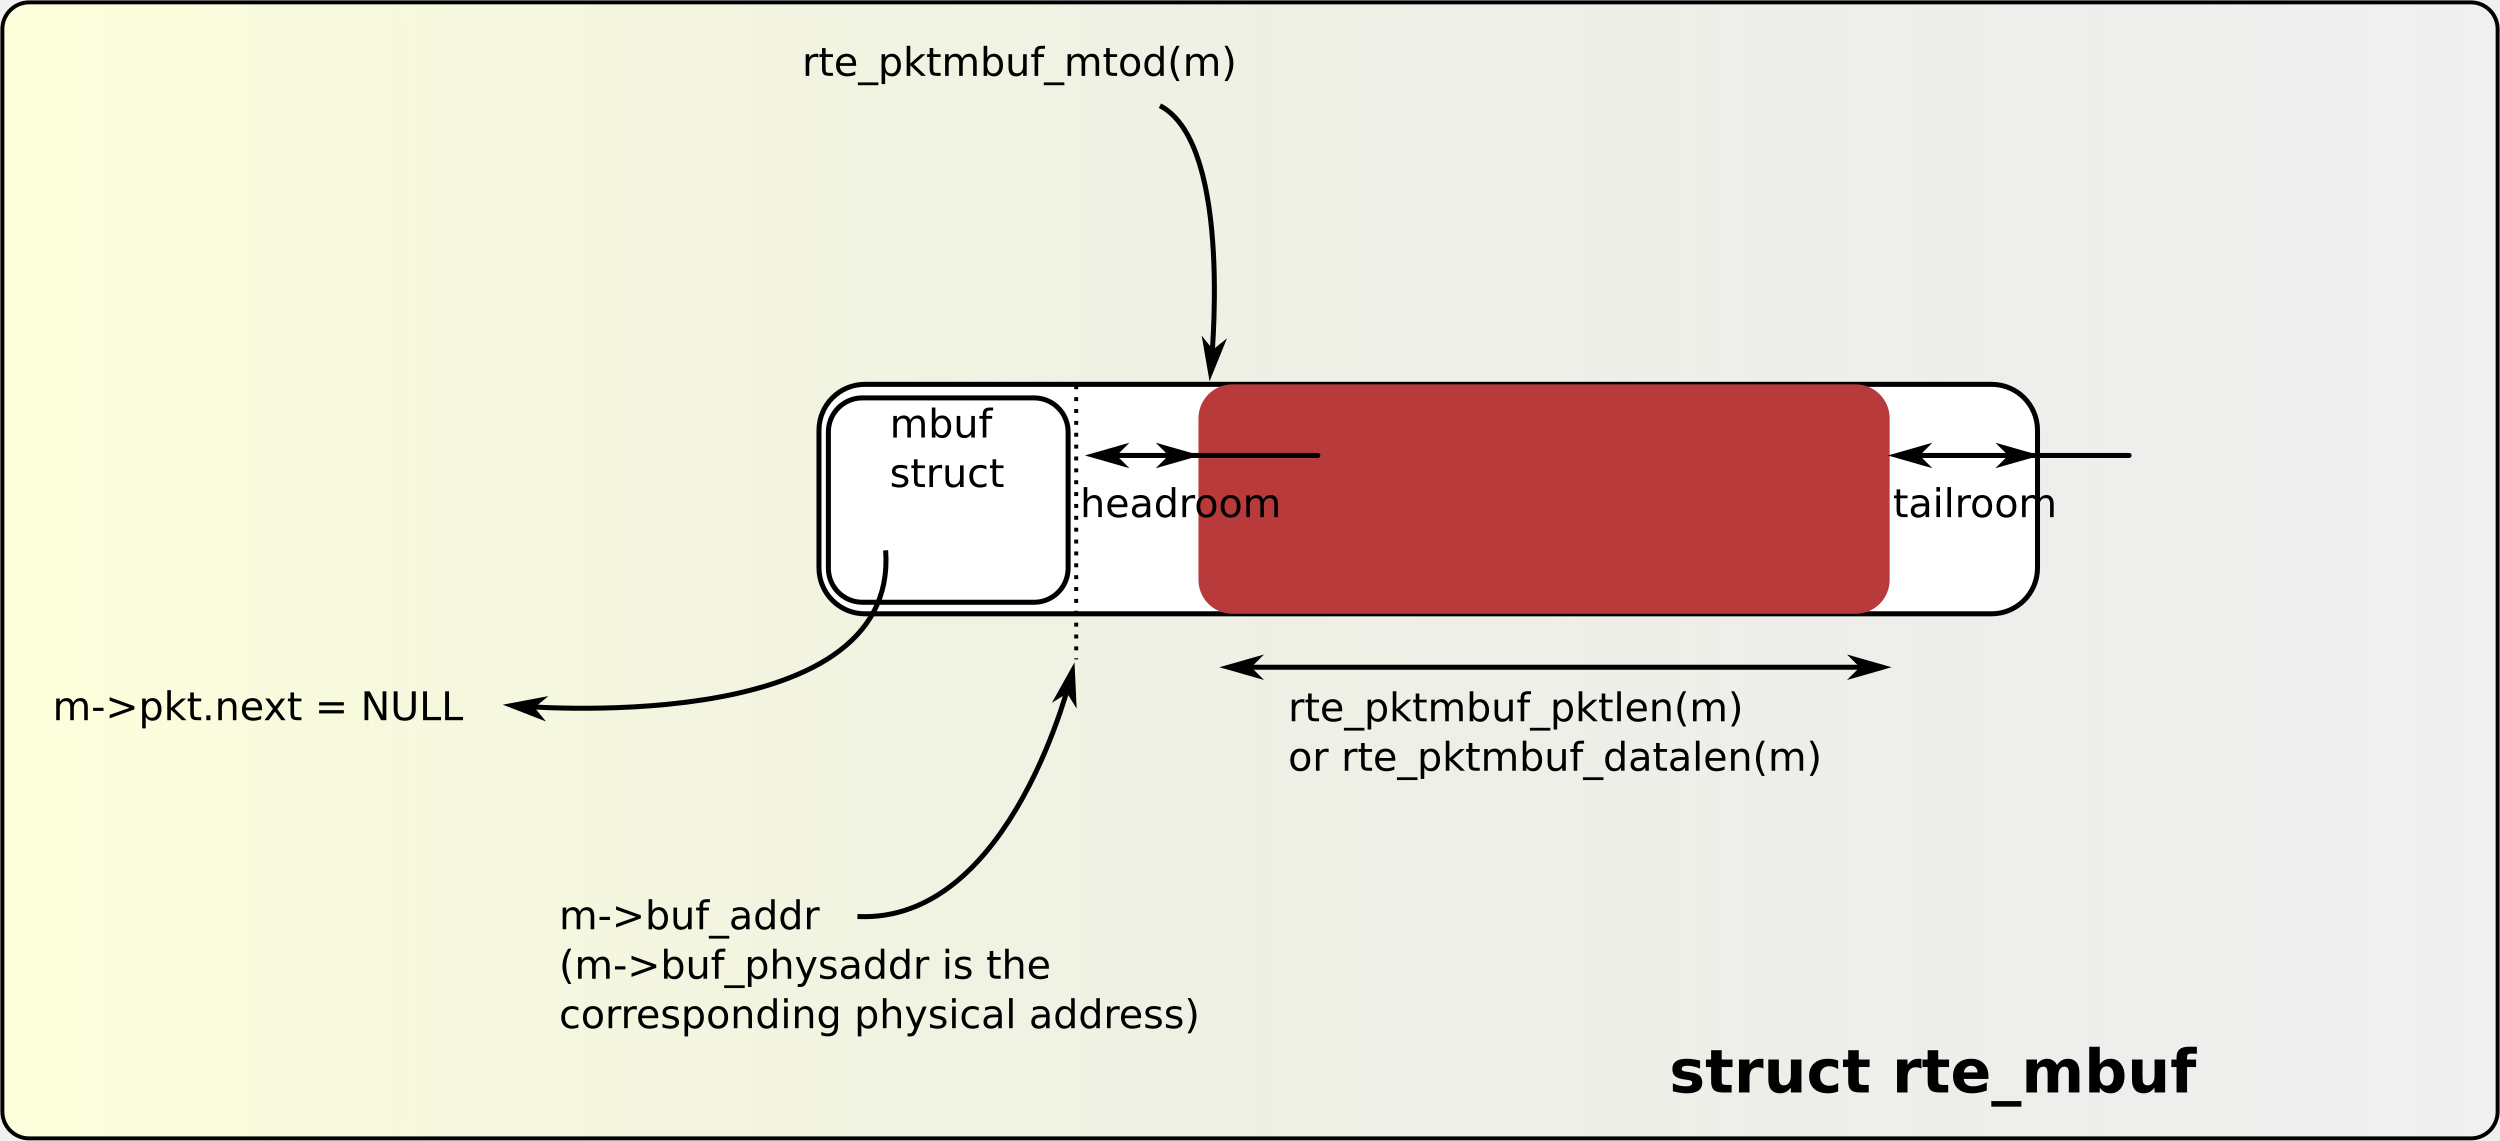
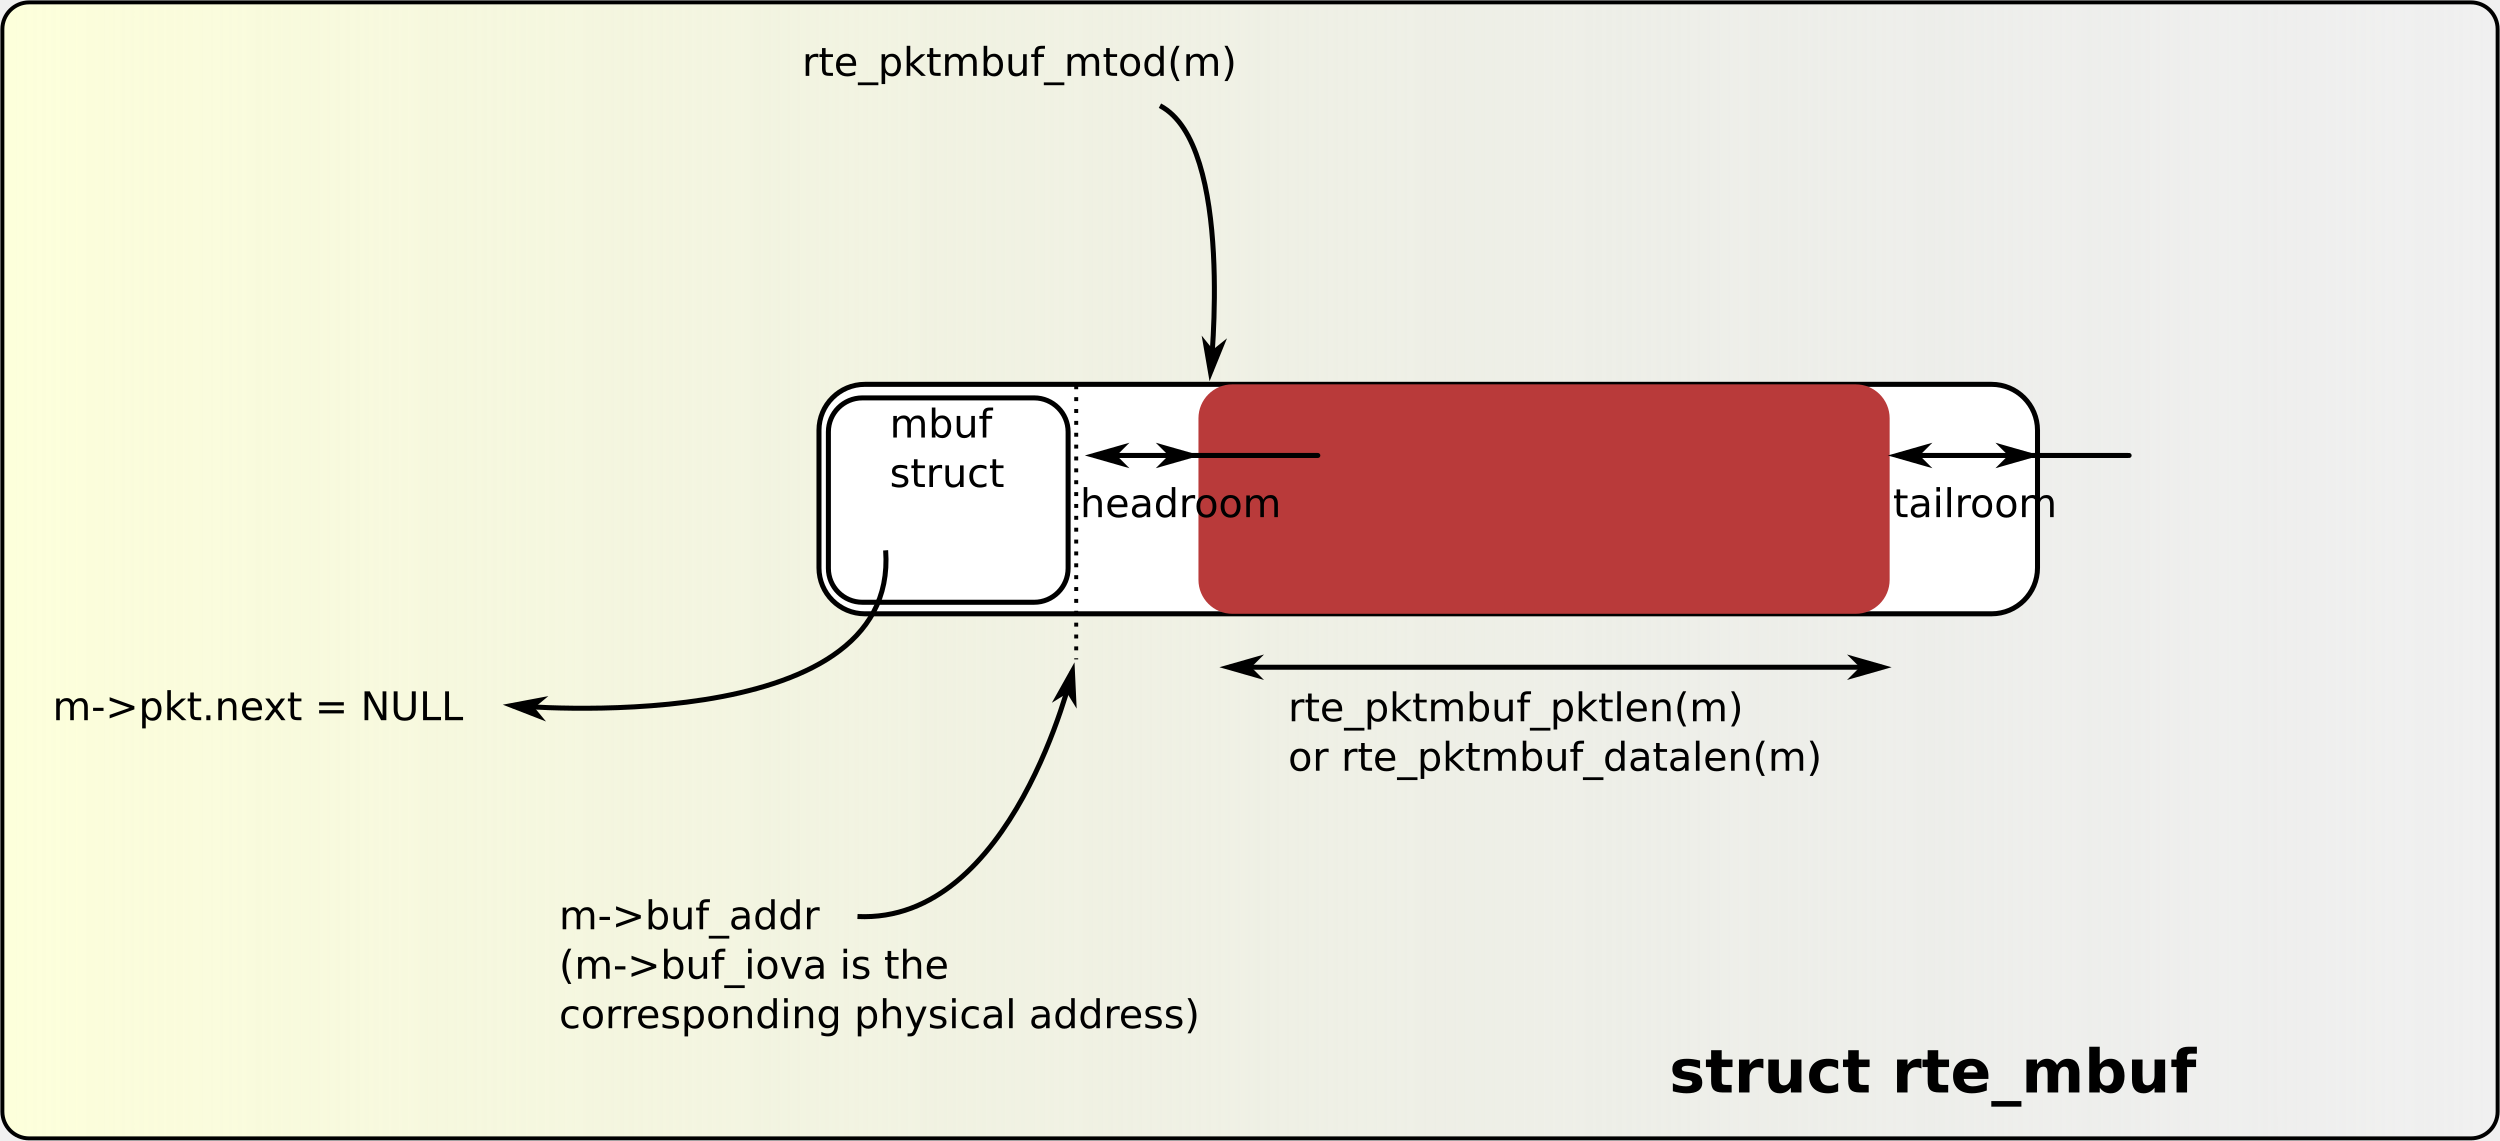
<svg xmlns="http://www.w3.org/2000/svg" xmlns:xlink="http://www.w3.org/1999/xlink" width="631.914" height="288.343" id="svg3868" version="1.1">
  <defs id="defs3870">
    <marker orient="auto" refY="0" refX="0" id="Arrow1Mstart" style="overflow:visible">
      <path id="path4530" d="M 0,0 5,-5 -12.5,0 5,5 0,0 z" style="fill-rule:evenodd;stroke:#000000;stroke-width:1pt;marker-start:none" transform="matrix(0.4,0,0,0.4,4,0)" />
    </marker>
    <marker orient="auto" refY="0" refX="0" id="Arrow1Mend" style="overflow:visible">
      <path id="path4533" d="M 0,0 5,-5 -12.5,0 5,5 0,0 z" style="fill-rule:evenodd;stroke:#000000;stroke-width:1pt;marker-start:none" transform="matrix(-0.4,0,0,-0.4,-4,0)" />
    </marker>
    <linearGradient id="linearGradient4513">
      <stop style="stop-color:#fdffdb;stop-opacity:1;" offset="0" id="stop4515" />
      <stop style="stop-color:#dfe2d8;stop-opacity:0;" offset="1" id="stop4517" />
    </linearGradient>
    <marker orient="auto" refY="0" refX="0" id="Arrow1Lend" style="overflow:visible">
      <path id="path3211" d="M 0,0 5,-5 -12.5,0 5,5 0,0 z" style="fill-rule:evenodd;stroke:#000000;stroke-width:1pt;marker-start:none" transform="matrix(-0.8,0,0,-0.8,-10,0)" />
    </marker>
    <marker orient="auto" refY="0" refX="0" id="marker3892" style="overflow:visible">
      <path id="path3894" d="M 0,0 5,-5 -12.5,0 5,5 0,0 z" style="fill-rule:evenodd;stroke:#000000;stroke-width:1pt;marker-start:none" transform="matrix(-0.8,0,0,-0.8,-10,0)" />
    </marker>
    <marker orient="auto" refY="0" refX="0" id="marker3896" style="overflow:visible">
      <path id="path3898" d="M 0,0 5,-5 -12.5,0 5,5 0,0 z" style="fill-rule:evenodd;stroke:#000000;stroke-width:1pt;marker-start:none" transform="matrix(-0.8,0,0,-0.8,-10,0)" />
    </marker>
    <marker orient="auto" refY="0" refX="0" id="Arrow1Lstart" style="overflow:visible">
      <path id="path3208" d="M 0,0 5,-5 -12.5,0 5,5 0,0 z" style="fill-rule:evenodd;stroke:#000000;stroke-width:1pt;marker-start:none" transform="matrix(0.8,0,0,0.8,10,0)" />
    </marker>
    <marker orient="auto" refY="0" refX="0" id="marker3902" style="overflow:visible">
      <path id="path3904" d="M 0,0 5,-5 -12.5,0 5,5 0,0 z" style="fill-rule:evenodd;stroke:#000000;stroke-width:1pt;marker-start:none" transform="matrix(-0.8,0,0,-0.8,-10,0)" />
    </marker>
    <marker orient="auto" refY="0" refX="0" id="marker3906" style="overflow:visible">
      <path id="path3908" d="M 0,0 5,-5 -12.5,0 5,5 0,0 z" style="fill-rule:evenodd;stroke:#000000;stroke-width:1pt;marker-start:none" transform="matrix(0.8,0,0,0.8,10,0)" />
    </marker>
    <marker orient="auto" refY="0" refX="0" id="marker3910" style="overflow:visible">
      <path id="path3912" d="M 0,0 5,-5 -12.5,0 5,5 0,0 z" style="fill-rule:evenodd;stroke:#000000;stroke-width:1pt;marker-start:none" transform="matrix(-0.8,0,0,-0.8,-10,0)" />
    </marker>
    <linearGradient xlink:href="#linearGradient4513" id="linearGradient4519" x1="47.143" y1="244.505" x2="677.857" y2="244.505" gradientUnits="userSpaceOnUse" />
    <marker orient="auto" refY="0" refX="0" id="Arrow1Mend-4" style="overflow:visible">
      <path id="path4533-7" d="M 0,0 5,-5 -12.5,0 5,5 0,0 z" style="fill-rule:evenodd;stroke:#000000;stroke-width:1pt;marker-start:none" transform="matrix(-0.4,0,0,-0.4,-4,0)" />
    </marker>
    <marker orient="auto" refY="0" refX="0" id="Arrow1Mstart-4" style="overflow:visible">
      <path id="path4530-5" d="M 0,0 5,-5 -12.5,0 5,5 0,0 z" style="fill-rule:evenodd;stroke:#000000;stroke-width:1pt;marker-start:none" transform="matrix(0.4,0,0,0.4,4,0)" />
    </marker>
    <marker orient="auto" refY="0" refX="0" id="Arrow1Mend-0" style="overflow:visible">
      <path id="path4533-3" d="M 0,0 5,-5 -12.5,0 5,5 0,0 z" style="fill-rule:evenodd;stroke:#000000;stroke-width:1pt;marker-start:none" transform="matrix(-0.4,0,0,-0.4,-4,0)" />
    </marker>
    <marker orient="auto" refY="0" refX="0" id="Arrow1Mstart-3" style="overflow:visible">
      <path id="path4530-2" d="M 0,0 5,-5 -12.5,0 5,5 0,0 z" style="fill-rule:evenodd;stroke:#000000;stroke-width:1pt;marker-start:none" transform="matrix(0.4,0,0,0.4,4,0)" />
    </marker>
    <marker orient="auto" refY="0" refX="0" id="Arrow1Mend-06" style="overflow:visible">
      <path id="path4533-1" d="M 0,0 5,-5 -12.5,0 5,5 0,0 z" style="fill-rule:evenodd;stroke:#000000;stroke-width:1pt;marker-start:none" transform="matrix(-0.4,0,0,-0.4,-4,0)" />
    </marker>
  </defs>
  <g id="layer1" transform="translate(-46.54286,-100.3336)">
    <rect style="fill:url(#linearGradient4519);fill-opacity:1;stroke:#000000;stroke-opacity:1" id="rect3697" width="630.714" height="287.143" x="47.143" y="100.934" rx="6.757" ry="6.757" />
    <rect style="fill:#ffffff;fill-opacity:1;fill-rule:evenodd;stroke:#000000;stroke-width:1.269;stroke-miterlimit:4;stroke-opacity:1;stroke-dasharray:none;stroke-dashoffset:0" id="rect2896" width="308.002" height="58.001" x="253.552" y="197.482" ry="11.605" rx="11.605" />
    <rect style="fill:#b93a3a;fill-opacity:1;fill-rule:evenodd;stroke:none" id="rect2898" width="174.71" height="58.001" x="349.471" y="197.482" rx="8.587" ry="8.587" />
    <path style="fill:none;stroke:#000000;stroke-width:1.269;stroke-linecap:butt;stroke-linejoin:miter;stroke-miterlimit:4;stroke-opacity:1;stroke-dasharray:none;marker-start:url(#Arrow1Mstart);marker-end:url(#Arrow1Mend)" d="m 357.267,268.988 c 141.426,0 105.656,0 164.912,0" id="path2904" />
    <rect style="fill:#ffffff;fill-opacity:1;fill-rule:evenodd;stroke:#000000;stroke-width:1.269;stroke-miterlimit:4;stroke-opacity:1;stroke-dasharray:none;stroke-dashoffset:0" id="rect2910" width="60.593" height="51.657" x="255.932" y="200.909" ry="8.587" rx="8.587" />
    <text xml:space="preserve" style="font-size:15.225px;font-style:normal;font-weight:normal;fill:#000000;fill-opacity:1;stroke:none;font-family:Bitstream Vera Sans" x="468.477" y="376.466" id="text2912">
      <tspan x="468.477" y="376.466" id="tspan2916" style="font-weight:bold">struct rte_mbuf </tspan>
    </text>
    <path style="fill:none;stroke:#000000;stroke-width:1.269;stroke-linecap:butt;stroke-linejoin:miter;stroke-miterlimit:4;stroke-opacity:1;stroke-dasharray:none;marker-end:url(#Arrow1Mend)" d="M 270.402,239.436 C 273.949,287.746 176.114,278.684 176.114,278.684" id="path2974" />
    <path style="fill:none;stroke:#000000;stroke-width:1.269;stroke-linecap:butt;stroke-linejoin:miter;stroke-miterlimit:4;stroke-opacity:1;stroke-dasharray:none;marker-end:url(#Arrow1Mend)" d="m 339.738,127.049 c 18.967,9.933 12.805,67.178 12.805,67.178" id="path2976" />
    <text xml:space="preserve" style="font-size:15.225px;font-style:normal;font-weight:normal;fill:#000000;fill-opacity:1;stroke:none;font-family:Bitstream Vera Sans" x="99.328" y="317.257" id="text2978">
      <tspan x="99.328" y="317.257" id="tspan3006" />
    </text>
    <path style="fill:none;stroke:#000000;stroke-width:1.269;stroke-linecap:butt;stroke-linejoin:miter;stroke-miterlimit:4;stroke-opacity:1;stroke-dasharray:none;marker-end:url(#Arrow1Mend)" d="m 263.284,331.997 c 39.261,1.881 54.283,-61.824 54.283,-61.824" id="path2974-8" />
    <text xml:space="preserve" style="font-size:10px;font-style:normal;font-weight:normal;fill:#000000;fill-opacity:1;stroke:none;font-family:Bitstream Vera Sans" x="187.857" y="335.219" id="text5215">
      <tspan id="tspan5217" x="187.857" y="335.219">m-&gt;buf_addr</tspan>
-       <tspan x="187.857" y="347.719" id="tspan5240">(m-&gt;buf_physaddr is the</tspan>
+       <tspan x="187.857" y="347.719" id="tspan5240">(m-&gt;buf_iova is the</tspan>
      <tspan x="187.857" y="360.219" id="tspan5242">corresponding physical address)</tspan>
    </text>
    <text xml:space="preserve" style="font-size:10px;font-style:normal;font-weight:normal;fill:#000000;fill-opacity:1;stroke:none;font-family:Bitstream Vera Sans" x="249.286" y="119.505" id="text5219">
      <tspan x="249.286" y="119.505" id="tspan5223">rte_pktmbuf_mtod(m)</tspan>
    </text>
    <text xml:space="preserve" style="font-size:10px;font-style:normal;font-weight:normal;fill:#000000;fill-opacity:1;stroke:none;font-family:Bitstream Vera Sans" x="271.429" y="210.934" id="text5248">
      <tspan id="tspan5250" x="271.429" y="210.934">mbuf</tspan>
      <tspan x="271.429" y="223.434" id="tspan5252">struct</tspan>
    </text>
    <text xml:space="preserve" style="font-size:10px;font-style:normal;font-weight:normal;fill:#000000;fill-opacity:1;stroke:none;font-family:Bitstream Vera Sans" x="59.842" y="282.377" id="text5254">
      <tspan id="tspan5256" x="59.842" y="282.377">m-&gt;pkt.next = NULL</tspan>
    </text>
    <text xml:space="preserve" style="font-size:10px;font-style:normal;font-weight:normal;fill:#000000;fill-opacity:1;stroke:none;font-family:Bitstream Vera Sans" x="372.143" y="282.648" id="text5258">
      <tspan id="tspan5260" x="372.143" y="282.648">rte_pktmbuf_pktlen(m)</tspan>
      <tspan x="372.143" y="295.148" id="tspan5262">or rte_pktmbuf_datalen(m)</tspan>
    </text>
    <path style="fill:none;stroke:#000000;stroke-width:1.269;stroke-linecap:butt;stroke-linejoin:miter;stroke-miterlimit:4;stroke-opacity:1;stroke-dasharray:none;marker-start:url(#Arrow1Mstart);marker-end:url(#Arrow1Mend)" d="m 323.258,215.46 c 141.426,0 -35.059,0 24.198,0" id="path2904-6" />
    <text xml:space="preserve" style="font-size:10px;font-style:normal;font-weight:normal;fill:#000000;fill-opacity:1;stroke:none;font-family:Bitstream Vera Sans" x="319.563" y="231.048" id="text5258-1">
      <tspan x="319.563" y="231.048" id="tspan5262-6">headroom</tspan>
    </text>
    <path style="fill:none;stroke:#000000;stroke-width:1.269;stroke-linecap:butt;stroke-linejoin:miter;stroke-miterlimit:4;stroke-opacity:1;stroke-dasharray:none;marker-start:url(#Arrow1Mstart);marker-end:url(#Arrow1Mend)" d="m 526.21,215.46 c 141.426,0 -25.773,0 33.483,0" id="path2904-6-5" />
    <text xml:space="preserve" style="font-size:10px;font-style:normal;font-weight:normal;fill:#000000;fill-opacity:1;stroke:none;font-family:Bitstream Vera Sans" x="525.014" y="231.048" id="text5258-1-5">
      <tspan x="525.014" y="231.048" id="tspan5262-6-4">tailroom</tspan>
    </text>
    <path style="fill:none;stroke:#000000;stroke-width:1;stroke-linecap:butt;stroke-linejoin:miter;stroke-miterlimit:4;stroke-opacity:1;stroke-dasharray:1, 2;stroke-dashoffset:0" d="m 318.571,197.719 0,69.286" id="path7127" />
  </g>
</svg>
